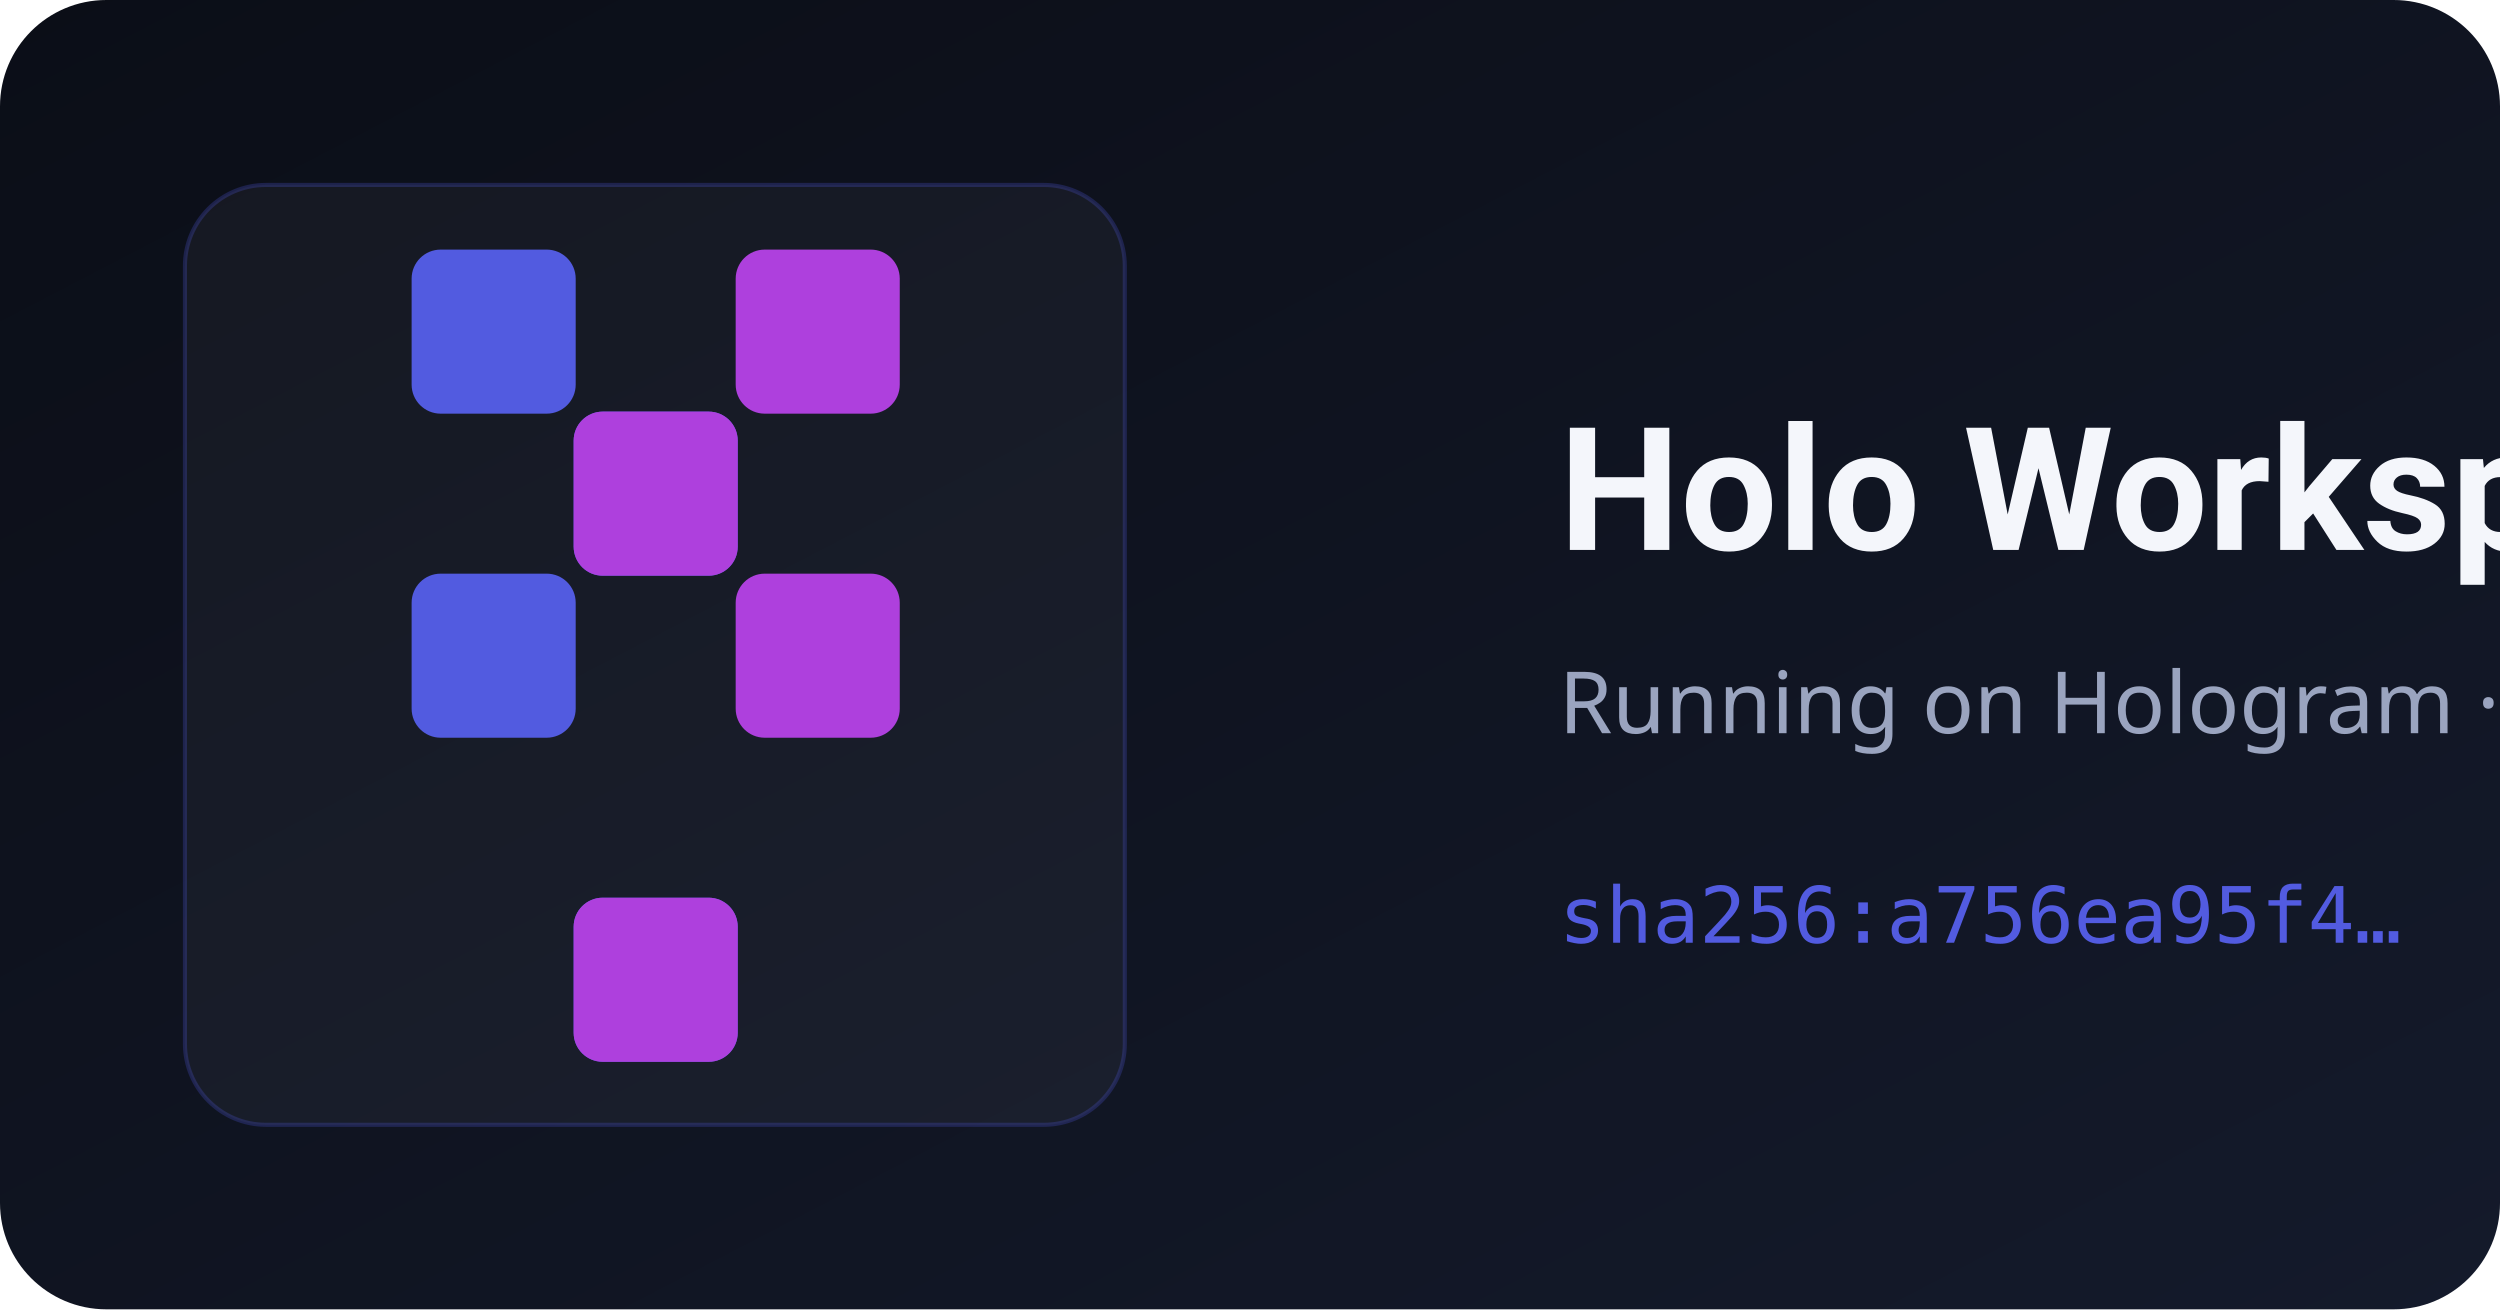
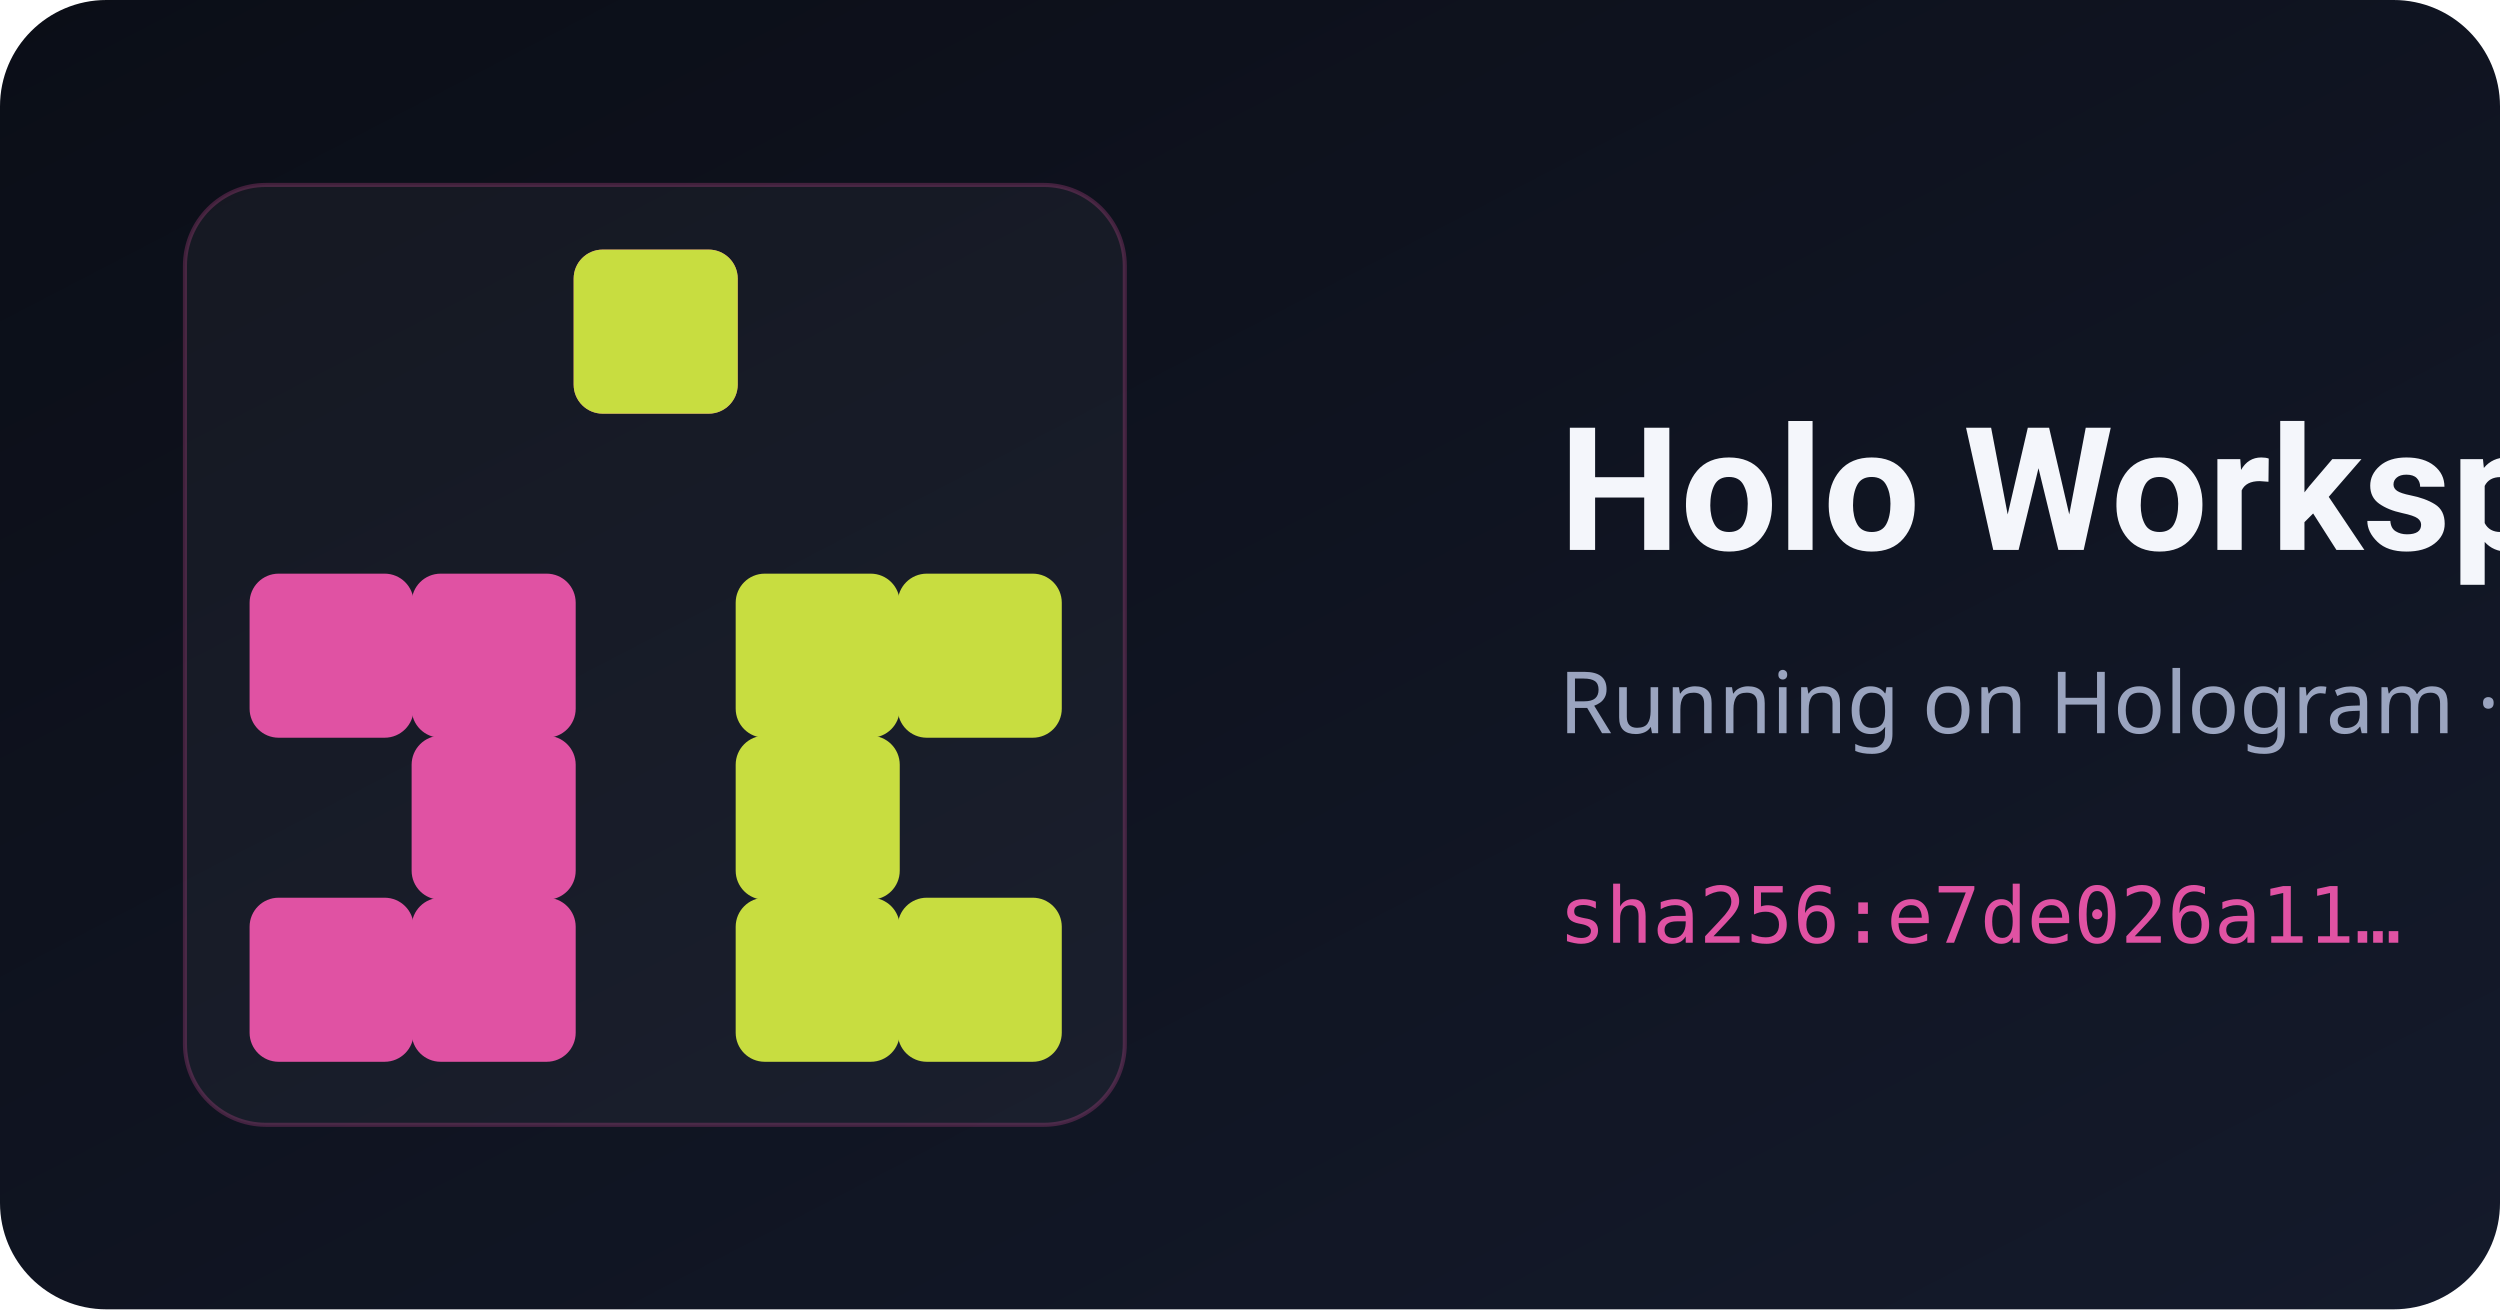
- <svg xmlns="http://www.w3.org/2000/svg" width="611" height="320" viewBox="0 0 611 320" role="img" aria-label="Holo Workspace sha256:a756ea95f4…">
+ <svg xmlns="http://www.w3.org/2000/svg" width="611" height="320" viewBox="0 0 611 320" role="img" aria-label="Holo Workspace sha256:e7de026a11…">
  <defs>
    <linearGradient id="bg" x1="0" y1="0" x2="1" y2="1">
      <stop offset="0" stop-color="#0b0e17" />
      <stop offset="1" stop-color="#141a2b" />
    </linearGradient>
  </defs>
  <rect width="611" height="320" rx="26" fill="url(#bg)" />
-   <rect x="45.2" y="45.2" width="229.7" height="229.7" rx="19.8" fill="#ffffff0a" stroke="hsl(236 70% 60%)" stroke-opacity="0.25" />
-   <rect x="100.6" y="61.0" width="40.1" height="40.1" rx="7.1" fill="hsl(236 70% 60%)" />
-   <rect x="179.8" y="61.0" width="40.1" height="40.1" rx="7.1" fill="hsl(282 70% 56%)" />
-   <rect x="140.2" y="100.6" width="40.1" height="40.1" rx="7.1" fill="hsl(236 70% 60%)" />
-   <rect x="140.2" y="100.6" width="40.1" height="40.1" rx="7.1" fill="hsl(282 70% 56%)" />
-   <rect x="100.6" y="140.2" width="40.1" height="40.1" rx="7.1" fill="hsl(236 70% 60%)" />
-   <rect x="179.8" y="140.2" width="40.1" height="40.1" rx="7.1" fill="hsl(282 70% 56%)" />
-   <rect x="140.2" y="219.4" width="40.1" height="40.1" rx="7.1" fill="hsl(236 70% 60%)" />
-   <rect x="140.2" y="219.4" width="40.1" height="40.1" rx="7.1" fill="hsl(282 70% 56%)" />
+   <rect x="45.2" y="45.2" width="229.7" height="229.7" rx="19.8" fill="#ffffff0a" stroke="hsl(326 70% 60%)" stroke-opacity="0.25" />
+   <rect x="140.2" y="61.0" width="40.1" height="40.1" rx="7.1" fill="hsl(326 70% 60%)" />
+   <rect x="140.2" y="61.0" width="40.1" height="40.1" rx="7.1" fill="hsl(68 70% 56%)" />
+   <rect x="61.0" y="140.2" width="40.1" height="40.1" rx="7.1" fill="hsl(326 70% 60%)" />
+   <rect x="219.4" y="140.2" width="40.1" height="40.1" rx="7.1" fill="hsl(68 70% 56%)" />
+   <rect x="100.6" y="140.2" width="40.1" height="40.1" rx="7.1" fill="hsl(326 70% 60%)" />
+   <rect x="179.8" y="140.2" width="40.1" height="40.1" rx="7.1" fill="hsl(68 70% 56%)" />
+   <rect x="100.6" y="179.8" width="40.1" height="40.1" rx="7.1" fill="hsl(326 70% 60%)" />
+   <rect x="179.8" y="179.8" width="40.1" height="40.1" rx="7.1" fill="hsl(68 70% 56%)" />
+   <rect x="61.0" y="219.4" width="40.1" height="40.1" rx="7.1" fill="hsl(326 70% 60%)" />
+   <rect x="219.4" y="219.4" width="40.1" height="40.1" rx="7.1" fill="hsl(68 70% 56%)" />
+   <rect x="100.6" y="219.4" width="40.1" height="40.1" rx="7.1" fill="hsl(326 70% 60%)" />
+   <rect x="179.8" y="219.4" width="40.1" height="40.1" rx="7.1" fill="hsl(68 70% 56%)" />
  <text x="381" y="134.4" font-family="ui-sans-serif,system-ui,Segoe UI,Roboto,sans-serif" font-size="42" font-weight="700" fill="#f4f6fb">Holo Workspace</text>
  <text x="381" y="179.2" font-family="ui-sans-serif,system-ui,sans-serif" font-size="21" fill="#9aa4bf">Running on Hologram · live on your device</text>
-   <text x="381" y="230.4" font-family="ui-monospace,Menlo,Consolas,monospace" font-size="19" fill="hsl(236 70% 60%)">sha256:a756ea95f4…</text>
+   <text x="381" y="230.4" font-family="ui-monospace,Menlo,Consolas,monospace" font-size="19" fill="hsl(326 70% 60%)">sha256:e7de026a11…</text>
</svg>
